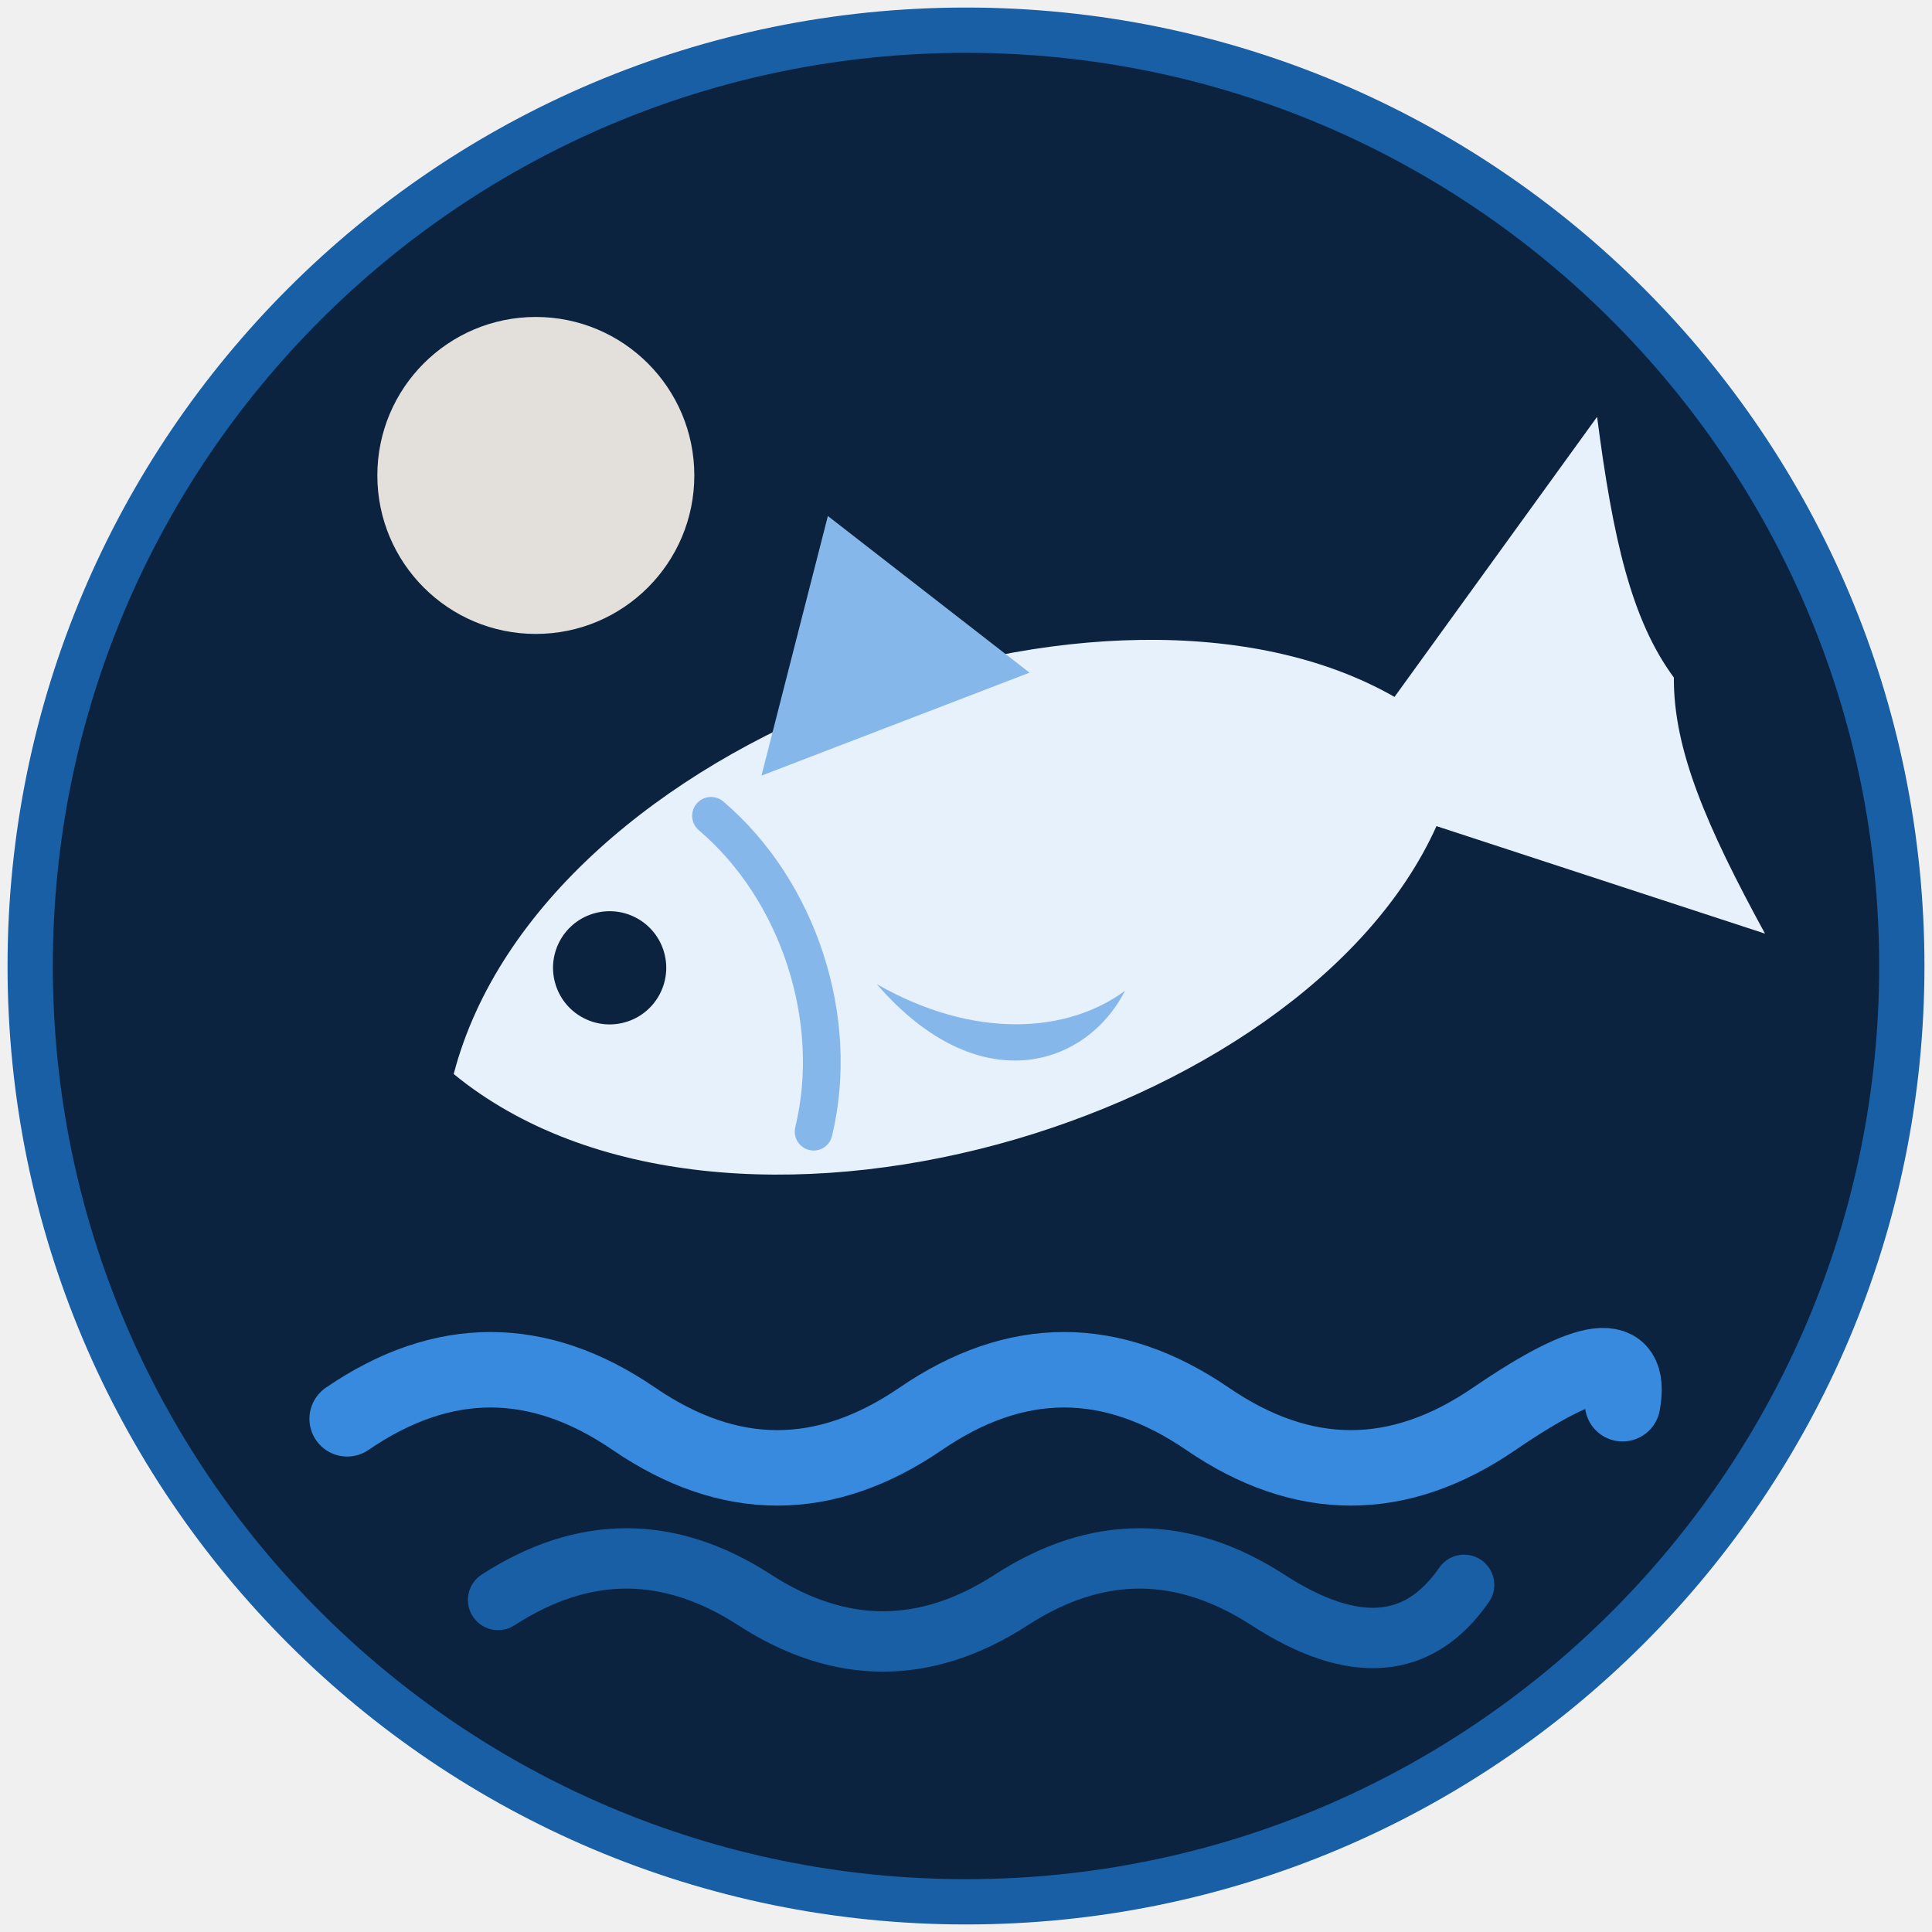
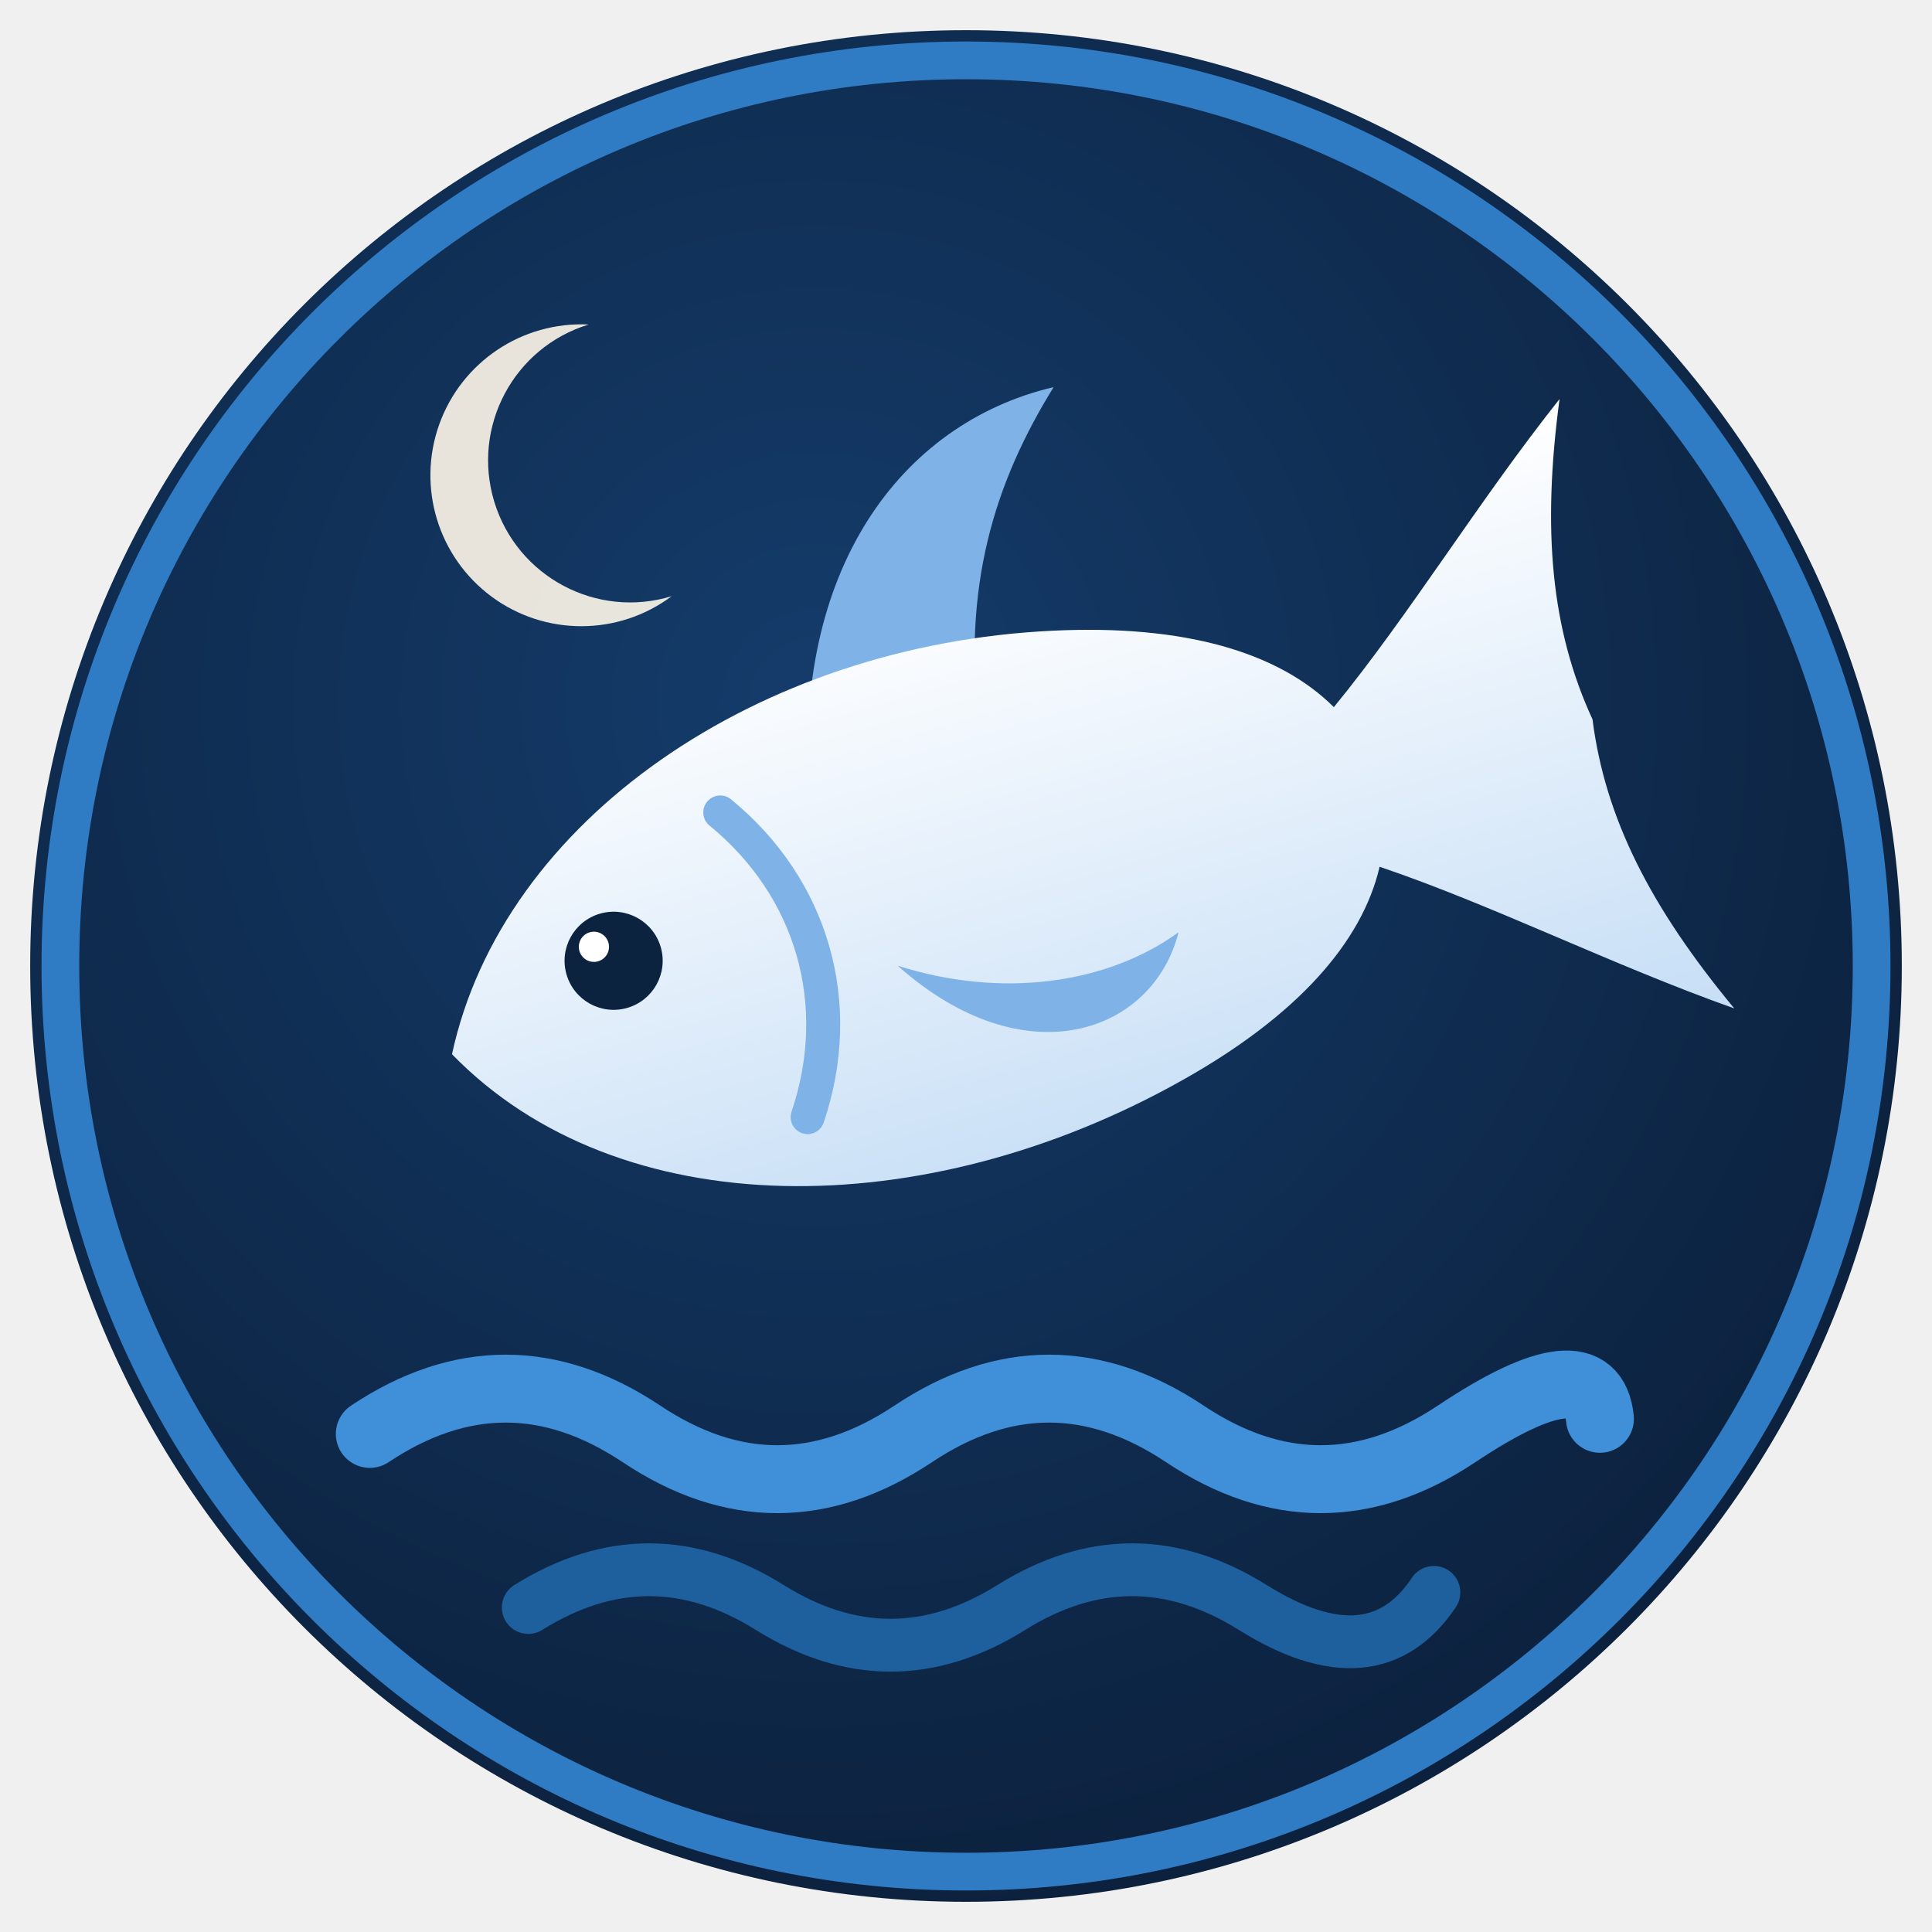
<svg xmlns="http://www.w3.org/2000/svg" viewBox="0 0 512 512">
-   <circle cx="256" cy="256" r="248" fill="#0C2340" />
-   <circle cx="256" cy="256" r="248" fill="none" stroke="#185FA5" stroke-width="12" />
-   <circle cx="142" cy="126" r="42" fill="#F5F0E8" opacity="0.92" />
-   <g transform="rotate(-18 256 230)">
-     <path d="M 110 240              C 160 162, 320 158, 378 222              L 452 168              C 446 200, 444 222, 450 240              C 444 258, 446 280, 452 312              L 378 258              C 320 322, 160 318, 110 240 Z" fill="#E6F1FB" />
-     <path d="M 212 190 L 250 130 L 288 186 Z" fill="#85B7EB" />
-     <path d="M 224 252 C 244 274, 268 280, 286 274 C 270 290, 240 290, 224 252 Z" fill="#85B7EB" />
-     <path d="M 196 196 C 212 222, 212 258, 196 284" fill="none" stroke="#85B7EB" stroke-width="10" stroke-linecap="round" />
-     <circle cx="158" cy="226" r="15" fill="#0C2340" />
+   <defs>
+     <radialGradient id="badge" cx="42%" cy="36%" r="80%">
+       <stop offset="0%" stop-color="#143C6B" />
+       <stop offset="100%" stop-color="#0A1B33" />
+     </radialGradient>
+     <linearGradient id="body" x1="0" y1="0" x2="0" y2="1">
+       <stop offset="0%" stop-color="#FFFFFF" />
+       <stop offset="100%" stop-color="#C6DEF6" />
+     </linearGradient>
+   </defs>
+   <circle cx="256" cy="256" r="248" fill="url(#badge)" />
+   <circle cx="256" cy="256" r="240" fill="none" stroke="#2F7BC4" stroke-width="10" />
+   <path d="M 156 86 A 40 40 0 1 0 178 158 A 32 32 0 1 1 156 86 Z" fill="#F2EDE2" opacity="0.95" />
+   <g transform="rotate(-16 256 232)">
+     <path d="M 222 200              C 234 142, 272 112, 314 114              C 292 134, 276 158, 270 196              C 252 188, 236 192, 222 200 Z" fill="#7FB3E8" />
+     <path d="M 112 240              C 142 184, 220 158, 296 176              C 330 184, 352 198, 362 216              C 388 198, 414 174, 442 154              C 428 186, 423 212, 427 238              C 423 264, 428 290, 442 322              C 414 302, 388 278, 362 260              C 352 278, 330 292, 296 300              C 220 318, 142 296, 112 240 Z" fill="url(#body)" />
+     <path d="M 232 250              C 256 266, 284 270, 306 262              C 292 286, 256 288, 232 250 Z" fill="#7FB3E8" />
+     <path d="M 198 198 C 216 224, 216 256, 198 282" fill="none" stroke="#7FB3E8" stroke-width="9" stroke-linecap="round" />
+     <circle cx="160" cy="228" r="13" fill="#0C2340" />
+     <circle cx="156" cy="223" r="4" fill="#FFFFFF" />
  </g>
-   <path d="M 92 376 Q 130 350, 168 376 T 244 376 T 320 376 T 396 376 T 430 372" fill="none" stroke="#378ADD" stroke-width="20" stroke-linecap="round" />
-   <path d="M 132 424 Q 166 402, 200 424 T 268 424 T 336 424 T 388 420" fill="none" stroke="#185FA5" stroke-width="16" stroke-linecap="round" />
+   <path d="M 98 380 Q 134 356, 170 380 T 242 380 T 314 380 T 386 380 T 424 376" fill="none" stroke="#3F8FD9" stroke-width="18" stroke-linecap="round" />
+   <path d="M 140 426 Q 172 406, 204 426 T 268 426 T 332 426 T 380 422" fill="none" stroke="#1E5F9E" stroke-width="14" stroke-linecap="round" />
</svg>
